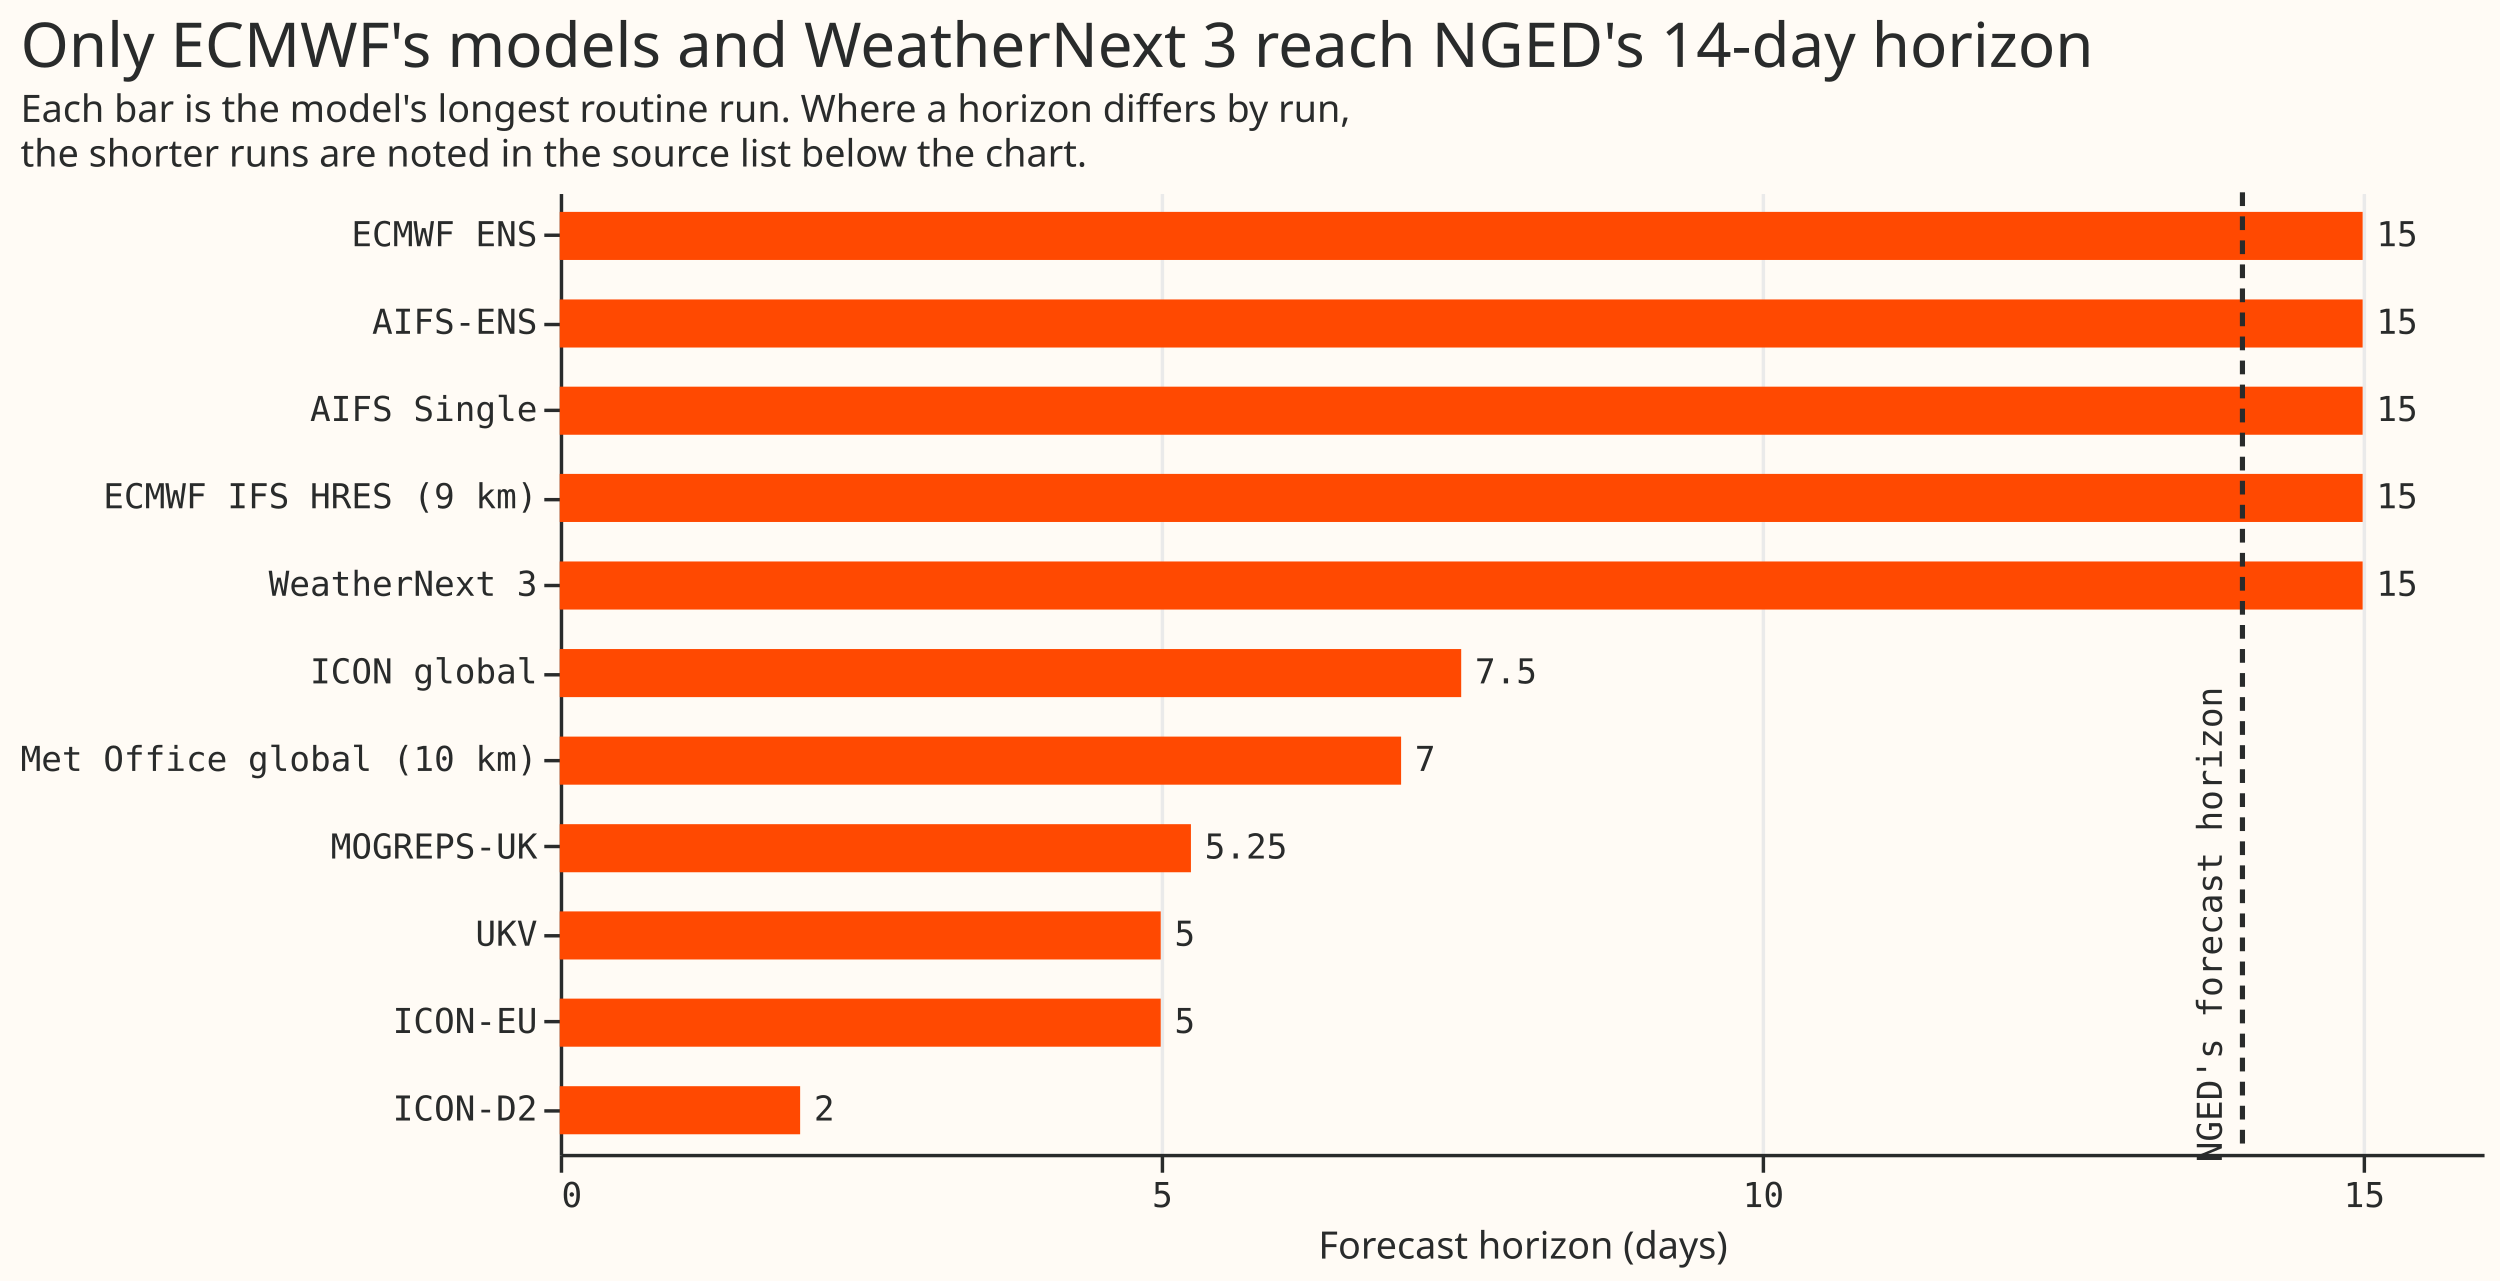
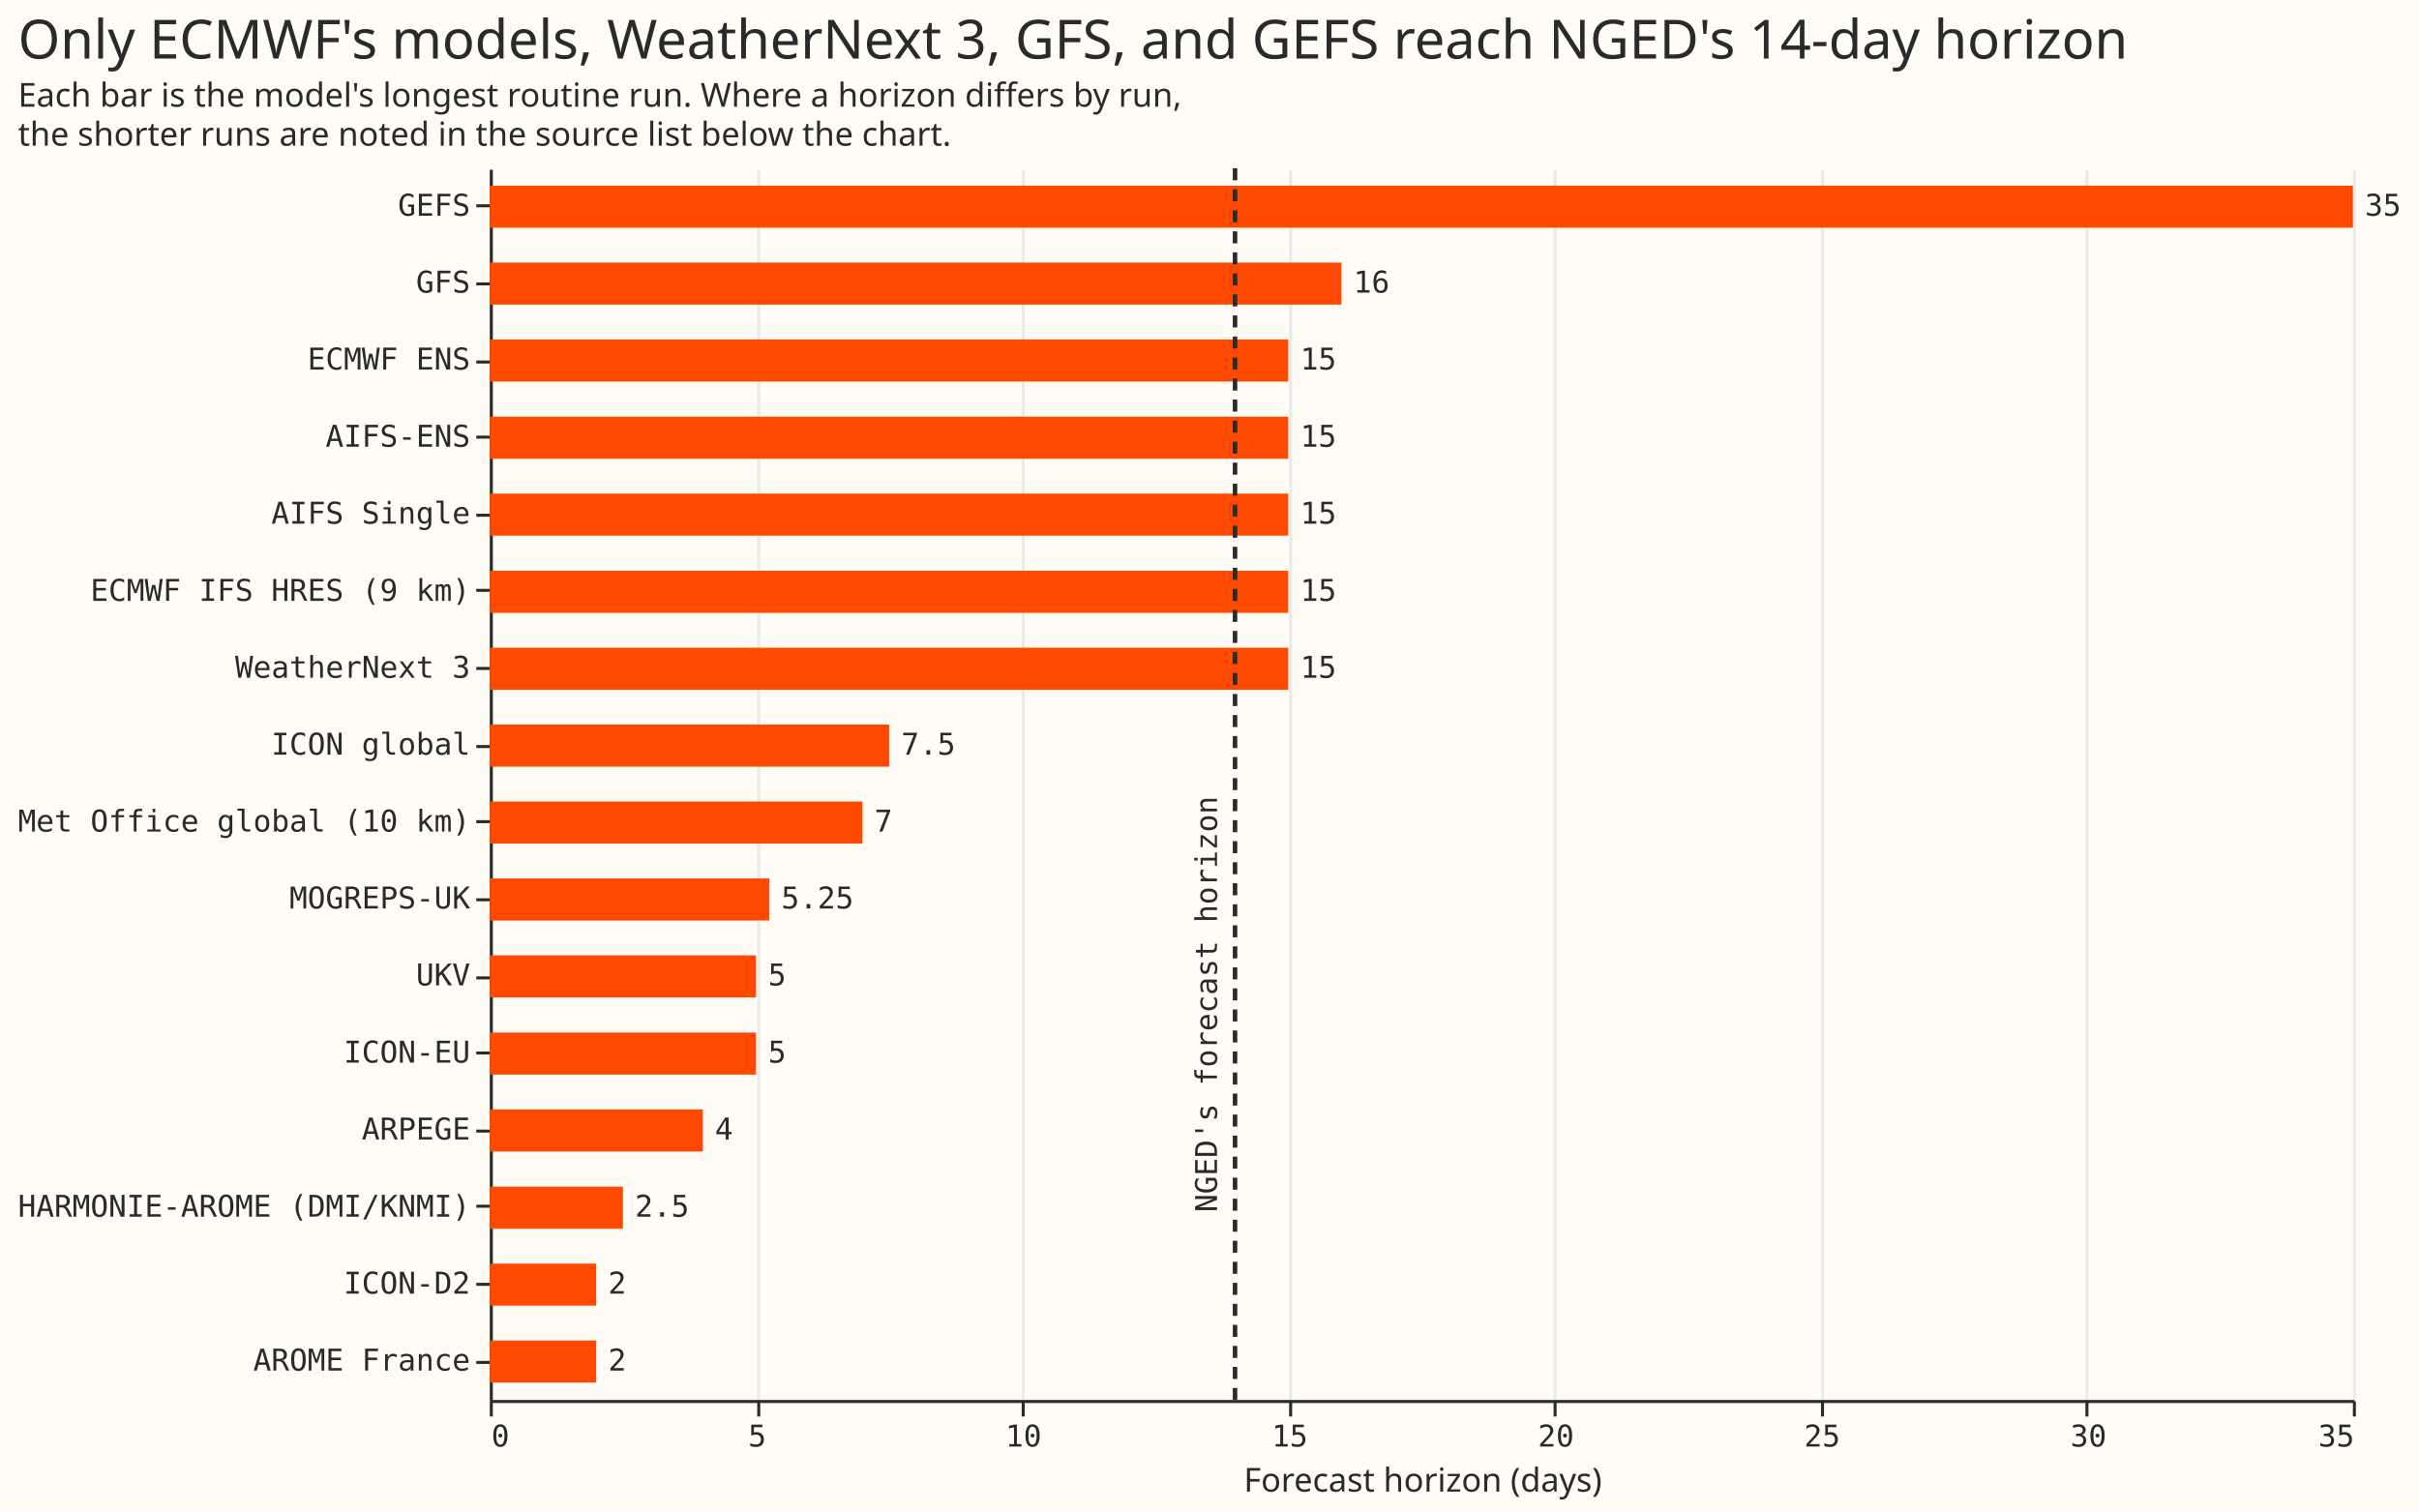
- <svg xmlns="http://www.w3.org/2000/svg" width="728" height="373" class="marks" viewBox="0 0 728 373">
-   <path fill="#fffbf5" d="M0 0h728v373H0z" />
+ <svg xmlns="http://www.w3.org/2000/svg" width="805" height="503" class="marks" viewBox="0 0 805 503">
+   <path fill="#fffbf5" d="M0 0h805v503H0z" />
  <g fill="none" stroke-miterlimit="10" aria-roledescription="group mark container" class="mark-group role-frame root">
-     <path fill="#fffbf5" d="M163.5 56.5h560v280h-560Z" aria-hidden="true" class="background" />
+     <path fill="#fffbf5" d="M163.5 56.5h620v410h-620Z" aria-hidden="true" class="background" />
    <g aria-hidden="true" class="mark-group role-axis">
-       <path stroke="#eaeaea" d="M163.5 336.5v-280m175 280v-280m175 280v-280m175 280v-280" class="mark-rule role-axis-grid" pointer-events="none" />
+       <path stroke="#eaeaea" d="M163.5 466.5v-410m89 410v-410m88 410v-410m89 410v-410m88 410v-410m89 410v-410m88 410v-410m89 410v-410" class="mark-rule role-axis-grid" pointer-events="none" />
    </g>
-     <g aria-label="X-axis titled 'Forecast horizon (days)' for a linear scale with values from 0 to 16" aria-roledescription="axis" class="mark-group role-axis" pointer-events="none">
-       <path stroke="#292b2b" d="M163.5 336.5v5m175-5v5m175-5v5m175-5v5" class="mark-rule role-axis-tick" />
+     <g aria-label="X-axis titled 'Forecast horizon (days)' for a linear scale with values from 0 to 35" aria-roledescription="axis" class="mark-group role-axis" pointer-events="none">
+       <path stroke="#292b2b" d="M163.5 466.5v5m89-5v5m88-5v5m89-5v5m88-5v5m89-5v5m88-5v5m89-5v5" class="mark-rule role-axis-tick" />
      <g fill="#292b2b" class="mark-text role-axis-label" font-family="Matter Semi Mono, Roboto Mono, monospace" font-size="10">
-         <text transform="translate(163.5 351.5)">0</text>
-         <text text-anchor="middle" transform="translate(338.5 351.5)">5</text>
-         <text text-anchor="middle" transform="translate(513.5 351.5)">10</text>
-         <text text-anchor="middle" transform="translate(688.5 351.5)">15</text>
+         <text transform="translate(163.5 481.5)">0</text>
+         <text text-anchor="middle" transform="translate(252 481.5)">5</text>
+         <text text-anchor="middle" transform="translate(340.6 481.5)">10</text>
+         <text text-anchor="middle" transform="translate(429.2 481.5)">15</text>
+         <text text-anchor="middle" transform="translate(517.8 481.5)">20</text>
+         <text text-anchor="middle" transform="translate(606.4 481.5)">25</text>
+         <text text-anchor="middle" transform="translate(695 481.5)">30</text>
+         <text text-anchor="end" transform="translate(783.5 481.5)">35</text>
      </g>
-       <path stroke="#292b2b" d="M163.5 336.5h560" class="mark-rule role-axis-domain" />
-       <text fill="#292b2b" class="mark-text role-axis-title" font-family="Matter XH, DM Sans, sans-serif" font-size="11" text-anchor="middle" transform="translate(443.5 366.5)">Forecast horizon (days)</text>
+       <path stroke="#292b2b" d="M163.5 466.5h620" class="mark-rule role-axis-domain" />
+       <text fill="#292b2b" class="mark-text role-axis-title" font-family="Matter XH, DM Sans, sans-serif" font-size="11" text-anchor="middle" transform="translate(473.5 496.5)">Forecast horizon (days)</text>
    </g>
-     <g aria-label="Y-axis for a discrete scale with 11 values: ECMWF ENS, AIFS-ENS, AIFS Single, ECMWF IFS HRES (9 km), WeatherNext 3, ending with ICON-D2" aria-roledescription="axis" class="mark-group role-axis" pointer-events="none">
-       <path stroke="#292b2b" d="M163.5 68.5h-5m5 26h-5m5 25h-5m5 26h-5m5 25h-5m5 26h-5m5 25h-5m5 25h-5m5 26h-5m5 25h-5m5 26h-5" class="mark-rule role-axis-tick" />
+     <g aria-label="Y-axis for a discrete scale with 16 values: GEFS, GFS, ECMWF ENS, AIFS-ENS, AIFS Single, ending with AROME France" aria-roledescription="axis" class="mark-group role-axis" pointer-events="none">
+       <path stroke="#292b2b" d="M163.5 68.5h-5m5 26h-5m5 26h-5m5 25h-5m5 26h-5m5 25h-5m5 26h-5m5 26h-5m5 25h-5m5 26h-5m5 26h-5m5 25h-5m5 26h-5m5 25h-5m5 26h-5m5 26h-5" class="mark-rule role-axis-tick" />
      <g fill="#292b2b" class="mark-text role-axis-label" font-family="Matter Semi Mono, Roboto Mono, monospace" font-size="10" text-anchor="end">
-         <text transform="translate(156.5 71.7)">ECMWF ENS</text>
-         <text transform="translate(156.5 97.2)">AIFS-ENS</text>
-         <text transform="translate(156.5 122.6)">AIFS Single</text>
-         <text transform="translate(156.5 148)">ECMWF IFS HRES (9 km)</text>
-         <text transform="translate(156.5 173.5)">WeatherNext 3</text>
-         <text transform="translate(156.5 199)">ICON global</text>
-         <text transform="translate(156.5 224.5)">Met Office global (10 km)</text>
-         <text transform="translate(156.5 250)">MOGREPS-UK</text>
-         <text transform="translate(156.5 275.4)">UKV</text>
-         <text transform="translate(156.5 300.8)">ICON-EU</text>
-         <text transform="translate(156.5 326.3)">ICON-D2</text>
+         <text transform="translate(156.5 71.8)">GEFS</text>
+         <text transform="translate(156.5 97.4)">GFS</text>
+         <text transform="translate(156.5 123)">ECMWF ENS</text>
+         <text transform="translate(156.5 148.7)">AIFS-ENS</text>
+         <text transform="translate(156.5 174.3)">AIFS Single</text>
+         <text transform="translate(156.5 200)">ECMWF IFS HRES (9 km)</text>
+         <text transform="translate(156.5 225.6)">WeatherNext 3</text>
+         <text transform="translate(156.5 251.2)">ICON global</text>
+         <text transform="translate(156.5 276.8)">Met Office global (10 km)</text>
+         <text transform="translate(156.5 302.4)">MOGREPS-UK</text>
+         <text transform="translate(156.5 328)">UKV</text>
+         <text transform="translate(156.5 353.7)">ICON-EU</text>
+         <text transform="translate(156.5 379.3)">ARPEGE</text>
+         <text transform="translate(156.5 405)">HARMONIE-AROME (DMI/KNMI)</text>
+         <text transform="translate(156.5 430.6)">ICON-D2</text>
+         <text transform="translate(156.5 456.2)">AROME France</text>
      </g>
-       <path stroke="#292b2b" d="M163.5 56.5v280" class="mark-rule role-axis-domain" />
+       <path stroke="#292b2b" d="M163.5 56.5v410" class="mark-rule role-axis-domain" />
    </g>
    <g fill="#ff4901" aria-roledescription="rect mark container" class="mark-rect role-mark layer_0_marks">
-       <path d="M163 61.7h525v14H163Z" aria-label="Forecast horizon (days): 15; model: ECMWF ENS" aria-roledescription="bar" />
-       <path d="M163 87.2h525v14H163Z" aria-label="Forecast horizon (days): 15; model: AIFS-ENS" aria-roledescription="bar" />
-       <path d="M163 112.6h525v14H163Z" aria-label="Forecast horizon (days): 15; model: AIFS Single" aria-roledescription="bar" />
-       <path d="M163 138h525v14H163Z" aria-label="Forecast horizon (days): 15; model: ECMWF IFS HRES (9 km)" aria-roledescription="bar" />
-       <path d="M163 163.5h525v14H163Z" aria-label="Forecast horizon (days): 15; model: WeatherNext 3" aria-roledescription="bar" />
-       <path d="M163 189h262.5v14H163Z" aria-label="Forecast horizon (days): 7.5; model: ICON global" aria-roledescription="bar" />
-       <path d="M163 214.5h245v14H163Z" aria-label="Forecast horizon (days): 7; model: Met Office global (10 km)" aria-roledescription="bar" />
-       <path d="M163 240h183.8v14H163Z" aria-label="Forecast horizon (days): 5.25; model: MOGREPS-UK" aria-roledescription="bar" />
-       <path d="M163 265.4h175v14H163Z" aria-label="Forecast horizon (days): 5; model: UKV" aria-roledescription="bar" />
-       <path d="M163 290.8h175v14H163Z" aria-label="Forecast horizon (days): 5; model: ICON-EU" aria-roledescription="bar" />
-       <path d="M163 316.3h70v14h-70Z" aria-label="Forecast horizon (days): 2; model: ICON-D2" aria-roledescription="bar" />
+       <path d="M163 61.8h620v14H163Z" aria-label="Forecast horizon (days): 35; model: GEFS" aria-roledescription="bar" />
+       <path d="M163 87.4h283.4v14H163Z" aria-label="Forecast horizon (days): 16; model: GFS" aria-roledescription="bar" />
+       <path d="M163 113h265.7v14H163Z" aria-label="Forecast horizon (days): 15; model: ECMWF ENS" aria-roledescription="bar" />
+       <path d="M163 138.7h265.7v14H163Z" aria-label="Forecast horizon (days): 15; model: AIFS-ENS" aria-roledescription="bar" />
+       <path d="M163 164.3h265.7v14H163Z" aria-label="Forecast horizon (days): 15; model: AIFS Single" aria-roledescription="bar" />
+       <path d="M163 190h265.7v14H163Z" aria-label="Forecast horizon (days): 15; model: ECMWF IFS HRES (9 km)" aria-roledescription="bar" />
+       <path d="M163 215.6h265.7v14H163Z" aria-label="Forecast horizon (days): 15; model: WeatherNext 3" aria-roledescription="bar" />
+       <path d="M163 241.2h132.9v14H163Z" aria-label="Forecast horizon (days): 7.5; model: ICON global" aria-roledescription="bar" />
+       <path d="M163 266.8h124v14H163Z" aria-label="Forecast horizon (days): 7; model: Met Office global (10 km)" aria-roledescription="bar" />
+       <path d="M163 292.4h93v14h-93Z" aria-label="Forecast horizon (days): 5.25; model: MOGREPS-UK" aria-roledescription="bar" />
+       <path d="M163 318h88.6v14H163Z" aria-label="Forecast horizon (days): 5; model: UKV" aria-roledescription="bar" />
+       <path d="M163 343.7h88.6v14H163Z" aria-label="Forecast horizon (days): 5; model: ICON-EU" aria-roledescription="bar" />
+       <path d="M163 369.3h70.9v14H163Z" aria-label="Forecast horizon (days): 4; model: ARPEGE" aria-roledescription="bar" />
+       <path d="M163 395h44.3v14H163Z" aria-label="Forecast horizon (days): 2.5; model: HARMONIE-AROME (DMI/KNMI)" aria-roledescription="bar" />
+       <path d="M163 420.6h35.4v14H163Z" aria-label="Forecast horizon (days): 2; model: ICON-D2" aria-roledescription="bar" />
+       <path d="M163 446.2h35.4v14H163Z" aria-label="Forecast horizon (days): 2; model: AROME France" aria-roledescription="bar" />
    </g>
    <g fill="#292b2b" aria-roledescription="text mark container" class="mark-text role-mark layer_1_marks" font-family="Matter Semi Mono, Roboto Mono, monospace" font-size="10">
-       <text aria-label="horizon_days: 15; model: ECMWF ENS" aria-roledescription="text mark" transform="translate(692 71.7)">15</text>
-       <text aria-label="horizon_days: 15; model: AIFS-ENS" aria-roledescription="text mark" transform="translate(692 97.2)">15</text>
-       <text aria-label="horizon_days: 15; model: AIFS Single" aria-roledescription="text mark" transform="translate(692 122.6)">15</text>
-       <text aria-label="horizon_days: 15; model: ECMWF IFS HRES (9 km)" aria-roledescription="text mark" transform="translate(692 148)">15</text>
-       <text aria-label="horizon_days: 15; model: WeatherNext 3" aria-roledescription="text mark" transform="translate(692 173.5)">15</text>
-       <text aria-label="horizon_days: 7.5; model: ICON global" aria-roledescription="text mark" transform="translate(429.5 199)">7.5</text>
-       <text aria-label="horizon_days: 7; model: Met Office global (10 km)" aria-roledescription="text mark" transform="translate(412 224.5)">7</text>
-       <text aria-label="horizon_days: 5.25; model: MOGREPS-UK" aria-roledescription="text mark" transform="translate(350.8 250)">5.25</text>
-       <text aria-label="horizon_days: 5; model: UKV" aria-roledescription="text mark" transform="translate(342 275.4)">5</text>
-       <text aria-label="horizon_days: 5; model: ICON-EU" aria-roledescription="text mark" transform="translate(342 300.8)">5</text>
-       <text aria-label="horizon_days: 2; model: ICON-D2" aria-roledescription="text mark" transform="translate(237 326.3)">2</text>
+       <text aria-label="horizon_days: 35; model: GEFS" aria-roledescription="text mark" transform="translate(787 71.8)">35</text>
+       <text aria-label="horizon_days: 16; model: GFS" aria-roledescription="text mark" transform="translate(450.4 97.4)">16</text>
+       <text aria-label="horizon_days: 15; model: ECMWF ENS" aria-roledescription="text mark" transform="translate(432.7 123)">15</text>
+       <text aria-label="horizon_days: 15; model: AIFS-ENS" aria-roledescription="text mark" transform="translate(432.7 148.7)">15</text>
+       <text aria-label="horizon_days: 15; model: AIFS Single" aria-roledescription="text mark" transform="translate(432.7 174.3)">15</text>
+       <text aria-label="horizon_days: 15; model: ECMWF IFS HRES (9 km)" aria-roledescription="text mark" transform="translate(432.7 200)">15</text>
+       <text aria-label="horizon_days: 15; model: WeatherNext 3" aria-roledescription="text mark" transform="translate(432.7 225.6)">15</text>
+       <text aria-label="horizon_days: 7.5; model: ICON global" aria-roledescription="text mark" transform="translate(299.9 251.2)">7.5</text>
+       <text aria-label="horizon_days: 7; model: Met Office global (10 km)" aria-roledescription="text mark" transform="translate(291 276.8)">7</text>
+       <text aria-label="horizon_days: 5.25; model: MOGREPS-UK" aria-roledescription="text mark" transform="translate(260 302.4)">5.25</text>
+       <text aria-label="horizon_days: 5; model: UKV" aria-roledescription="text mark" transform="translate(255.6 328)">5</text>
+       <text aria-label="horizon_days: 5; model: ICON-EU" aria-roledescription="text mark" transform="translate(255.6 353.7)">5</text>
+       <text aria-label="horizon_days: 4; model: ARPEGE" aria-roledescription="text mark" transform="translate(237.9 379.3)">4</text>
+       <text aria-label="horizon_days: 2.5; model: HARMONIE-AROME (DMI/KNMI)" aria-roledescription="text mark" transform="translate(211.3 405)">2.5</text>
+       <text aria-label="horizon_days: 2; model: ICON-D2" aria-roledescription="text mark" transform="translate(202.4 430.6)">2</text>
+       <text aria-label="horizon_days: 2; model: AROME France" aria-roledescription="text mark" transform="translate(202.4 456.2)">2</text>
    </g>
    <g aria-roledescription="rule mark container" class="mark-rule role-mark layer_2_marks">
-       <path stroke="#292b2b" stroke-dasharray="4,3" stroke-width="1.5" d="M653 56v280" aria-label="horizon_days: 14" aria-roledescription="rule mark" />
+       <path stroke="#292b2b" stroke-dasharray="4,3" stroke-width="1.5" d="M411 56v410" aria-label="horizon_days: 14" aria-roledescription="rule mark" />
    </g>
    <g aria-roledescription="text mark container" class="mark-text role-mark layer_3_marks">
-       <text fill="#292b2b" aria-label="horizon_days: 14; label: NGED's forecast horizon" aria-roledescription="text mark" font-family="Matter Semi Mono, Roboto Mono, monospace" font-size="10" text-anchor="end" transform="rotate(-90 423.5 -223.5)">NGED's forecast horizon</text>
+       <text fill="#292b2b" aria-label="horizon_days: 14; label: NGED's forecast horizon" aria-roledescription="text mark" font-family="Matter Semi Mono, Roboto Mono, monospace" font-size="10" text-anchor="end" transform="rotate(-90 335 -70)">NGED's forecast horizon</text>
    </g>
    <g fill="#292b2b" class="mark-group role-title" font-family="Matter XH, DM Sans, sans-serif" pointer-events="none">
-       <text aria-label="Title text 'Only ECMWF's models and WeatherNext 3 reach NGED's 14-day horizon'" aria-roledescription="title" class="mark-text role-title-text" font-size="18" transform="translate(6 19.5)">Only ECMWF's models and WeatherNext 3 reach NGED's 14-day horizon</text>
+       <text aria-label="Title text 'Only ECMWF's models, WeatherNext 3, GFS, and GEFS reach NGED's 14-day horizon'" aria-roledescription="title" class="mark-text role-title-text" font-size="18" transform="translate(6 19.5)">Only ECMWF's models, WeatherNext 3, GFS, and GEFS reach NGED's 14-day horizon</text>
      <text aria-label="Subtitle text 'Each bar is the model's longest routine run. Where a horizon differs by run, the shorter runs are noted in the source list below the chart.'" aria-roledescription="subtitle" class="mark-text role-title-subtitle" font-size="11" transform="translate(6 35.5)">
        <tspan>Each bar is the model's longest routine run. Where a horizon differs by run,</tspan>
        <tspan x="0" dy="13">the shorter runs are noted in the source list below the chart.</tspan>
      </text>
    </g>
  </g>
</svg>
